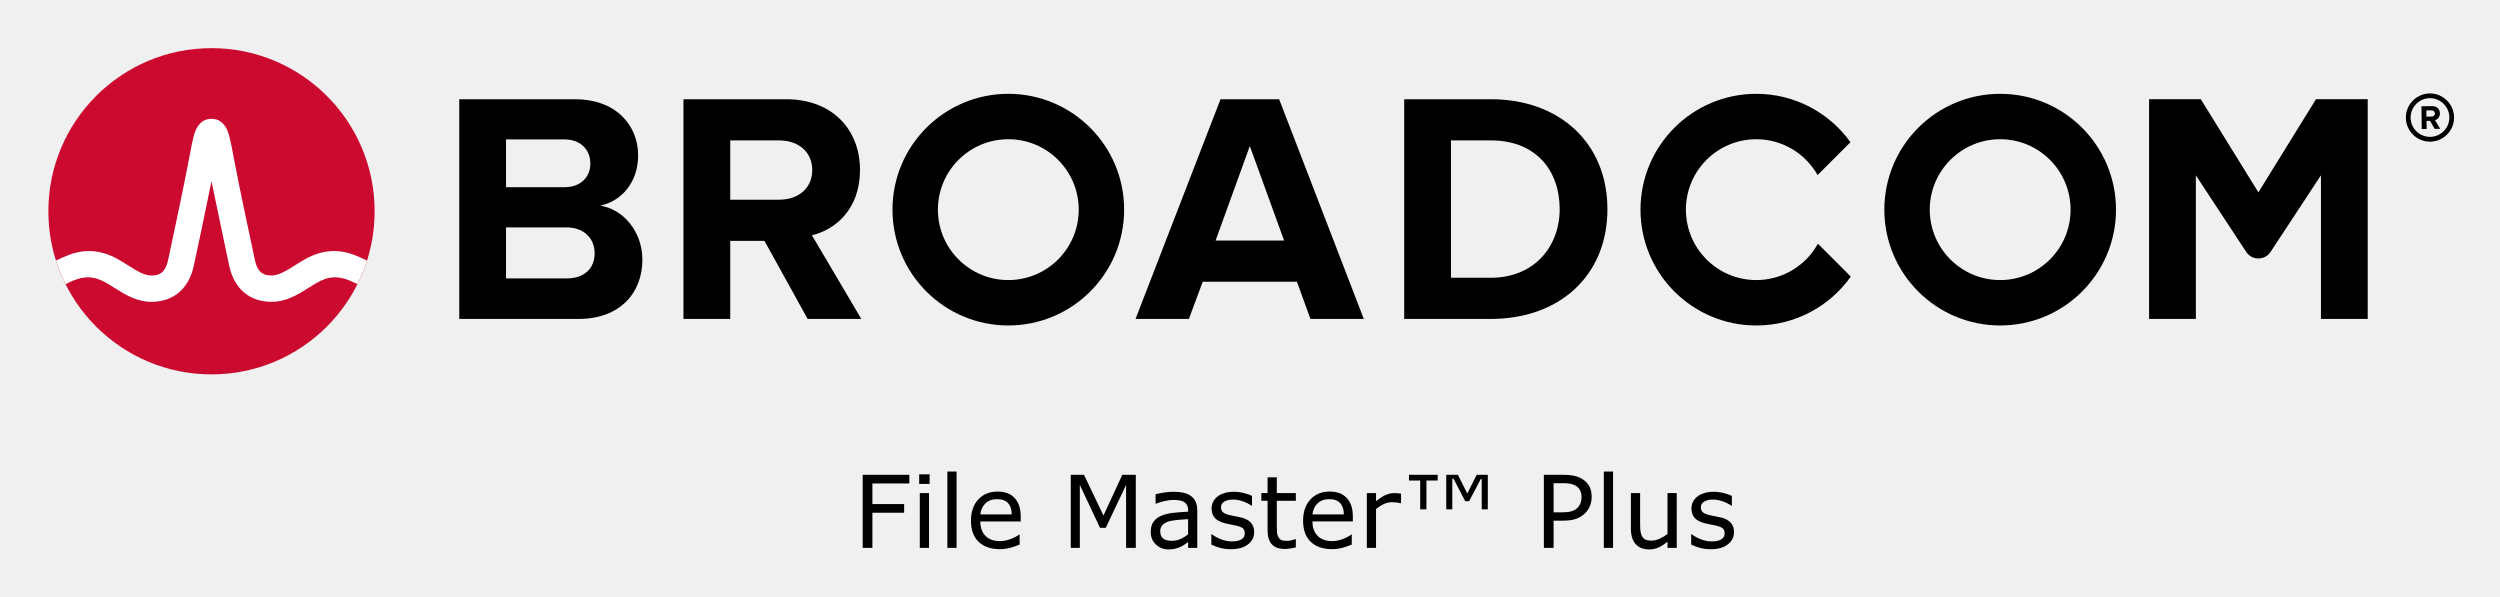
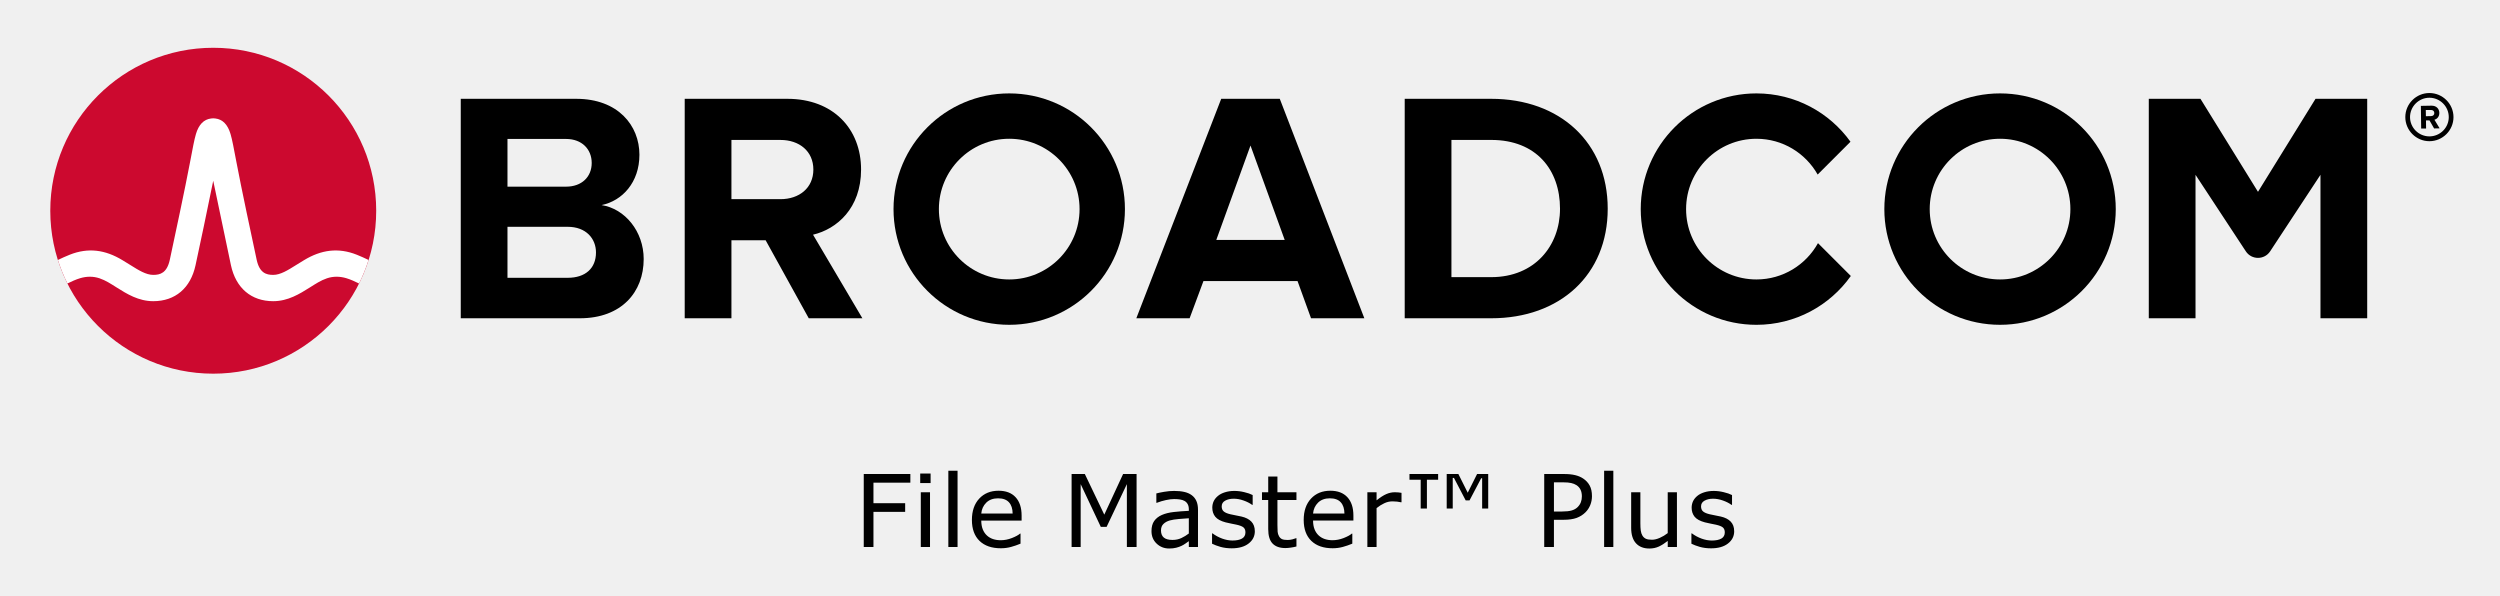
- <svg xmlns="http://www.w3.org/2000/svg" xmlns:xlink="http://www.w3.org/1999/xlink" role="img" viewBox="-4.53 -4.53 248.82 59.32">
-   <path d="M237.32 9.09c-1.06 0-1.93-.86-1.93-1.92s.87-1.93 1.93-1.93 1.93.87 1.93 1.93-.87 1.92-1.93 1.92m0-4.32c-1.32 0-2.4 1.08-2.4 2.4 0 1.32 1.08 2.4 2.4 2.4 1.32 0 2.4-1.08 2.4-2.4 0-1.32-1.08-2.4-2.4-2.4" />
-   <path d="M237.48 7.07l-.51.01-.01-.62h.51c.19-.01.34.11.34.3.01.19-.14.31-.33.31m.83-.32c-.01-.42-.3-.72-.77-.72l-1.07.02.03 2.26h.49l-.01-.81h.35l.46.8.55-.01-.52-.86c.24-.06.49-.28.49-.68M51.834 23.18h-5.999V9.347h5.835c1.574 0 2.557 1.016 2.557 2.393 0 1.377-.983 2.36-2.557 2.36H45v4h6.834c1.836 0 2.819 1.18 2.819 2.556 0 1.574-1.049 2.525-2.819 2.525m3.376-7.245c2.066-.426 3.771-2.262 3.771-5.015 0-2.918-2.131-5.573-6.295-5.573h-11.506v21.865h11.867c4.163 0 6.359-2.623 6.359-5.901 0-2.754-1.868-5.015-4.196-5.376m17.823-.59H68v4.098h3.558l4.294 7.769h5.343l-4.917-8.327c2.361-.557 4.786-2.622 4.786-6.49m0 0c0-4.065-2.786-7.048-7.343-7.048h-10.228v21.865h4.655V9.445h4.885c1.869 0 3.278 1.114 3.278 2.95s-1.409 2.95-3.278 2.95m43.421 4.065l3.409-9.408 3.41 9.408zm.492-14.063l-8.458 21.865h5.31l1.377-3.704h9.376l1.344 3.704h5.311l-8.425-21.865zm26.904 17.767h-3.967v-13.67h3.967c4.491 0 6.851 2.983 6.851 6.852 0 3.704-2.524 6.818-6.851 6.818m0-17.767h-8.622v21.865h8.622c6.851 0 11.604-4.327 11.604-10.916s-4.753-10.949-11.604-10.949m82.127-.004l-5.734 9.27-5.734-9.27h-5.146v21.869h4.656v-14.293l5.012 7.622c.574.871 1.851.871 2.424 0l5.013-7.622v14.293h4.656V5.343z" />
-   <path id="a" d="M95.825 23.344c-3.871 0-7.008-3.138-7.008-7.008 0-3.871 3.137-7.009 7.008-7.009 3.87 0 7.008 3.138 7.008 7.009 0 3.87-3.138 7.008-7.008 7.008m0-18.536c-6.367 0-11.528 5.161-11.528 11.528 0 6.366 5.161 11.527 11.528 11.527 6.366 0 11.528-5.161 11.528-11.527 0-6.367-5.162-11.528-11.528-11.528" />
-   <path d="M176.404 19.727c-1.195 2.156-3.492 3.617-6.132 3.617-3.87 0-7.008-3.138-7.008-7.008 0-3.871 3.138-7.008 7.008-7.008 2.618 0 4.897 1.438 6.1 3.565l3.27-3.269c-2.092-2.915-5.508-4.816-9.37-4.816-6.367 0-11.527 5.161-11.527 11.528 0 6.366 5.16 11.528 11.527 11.528 3.883 0 7.316-1.922 9.404-4.865z" />
+ <svg xmlns="http://www.w3.org/2000/svg" xmlns:xlink="http://www.w3.org/1999/xlink" role="img" viewBox="-9.54 -9.29 249.08 59.33">
+   <path d="M232.506 4.298c-1.06 0-1.93-.86-1.93-1.92s.87-1.93 1.93-1.93 1.93.87 1.93 1.93-.87 1.92-1.93 1.92m0-4.32c-1.32 0-2.4 1.08-2.4 2.4 0 1.32 1.08 2.4 2.4 2.4 1.32 0 2.4-1.08 2.4-2.4 0-1.32-1.08-2.4-2.4-2.4" />
+   <path d="M232.666 2.278l-.51.01-.01-.62h.51c.19-.01.34.11.34.3.01.19-.14.31-.33.31m.83-.32c-.01-.42-.3-.72-.77-.72l-1.07.02.03 2.26h.49l-.01-.81h.35l.46.8.55-.01-.52-.86c.24-.06.49-.28.49-.68M47.02 18.389h-5.999V4.554h5.835c1.574 0 2.557 1.016 2.557 2.393 0 1.377-.983 2.36-2.557 2.36H40.186v4h6.834c1.836 0 2.819 1.18 2.819 2.556 0 1.574-1.049 2.525-2.819 2.525m3.376-7.245c2.066-.426 3.771-2.262 3.771-5.015 0-2.918-2.131-5.573-6.295-5.573h-11.506v21.865h11.867c4.163 0 6.359-2.623 6.359-5.901 0-2.754-1.868-5.015-4.196-5.376m17.823-.59H63.186v4.098h3.558l4.294 7.769h5.343l-4.917-8.327c2.361-.557 4.786-2.622 4.786-6.49m0 0c0-4.065-2.786-7.048-7.343-7.048h-10.228v21.865h4.655V4.653h4.885c1.869 0 3.278 1.114 3.278 2.95s-1.409 2.95-3.278 2.95m43.421 4.065l3.409-9.408 3.41 9.408zm.492-14.063l-8.458 21.865h5.31l1.377-3.704h9.376l1.344 3.704h5.311l-8.425-21.865zm26.904 17.767h-3.967v-13.67h3.967c4.491 0 6.851 2.983 6.851 6.852 0 3.704-2.524 6.818-6.851 6.818m0-17.767h-8.622v21.865h8.622c6.851 0 11.604-4.327 11.604-10.916s-4.753-10.949-11.604-10.949M221.162.551l-5.734 9.27-5.734-9.27h-5.146v21.869h4.656V8.127l5.012 7.622c.574.871 1.851.871 2.424 0l5.013-7.622v14.293h4.656V.551z" />
+   <path id="a" d="M91.011 18.552c-3.871 0-7.008-3.138-7.008-7.008 0-3.871 3.137-7.009 7.008-7.009 3.87 0 7.008 3.138 7.008 7.009 0 3.87-3.138 7.008-7.008 7.008m0-18.536c-6.367 0-11.528 5.161-11.528 11.528 0 6.366 5.161 11.527 11.528 11.527 6.366 0 11.528-5.161 11.528-11.527 0-6.367-5.162-11.528-11.528-11.528" />
+   <path d="M171.589 14.935c-1.195 2.156-3.492 3.617-6.132 3.617-3.87 0-7.008-3.138-7.008-7.008 0-3.871 3.138-7.008 7.008-7.008 2.618 0 4.897 1.438 6.1 3.565l3.27-3.269c-2.092-2.915-5.508-4.816-9.37-4.816-6.367 0-11.527 5.161-11.527 11.528 0 6.366 5.16 11.528 11.527 11.528 3.883 0 7.316-1.922 9.404-4.865z" />
  <use transform="translate(98.718)" xlink:href="#a" />
-   <ellipse cx="16.52" cy="16.497" fill="#cc092f" rx="16.236" ry="16.235" />
-   <path fill="#fff" d="M30.825 20.883c-1.857-.74-3.557-.492-5.261.541 0 0-.621.379-.807.496-.794.498-1.543.97-2.263.97-.687 0-1.363-.184-1.649-1.513-.446-2.073-1.534-7.167-2.009-9.69-.279-1.483-.432-2.282-.591-2.825-.28-.954-.792-1.473-1.519-1.556 0 0-.114-.016-.207-.016-.092 0-.218.018-.218.018-.72.086-1.229.605-1.507 1.554-.159.543-.312 1.342-.591 2.825-.475 2.523-1.563 7.617-2.009 9.69-.286 1.329-.962 1.513-1.649 1.513-.72 0-1.469-.472-2.263-.97-.186-.117-.808-.496-.808-.496-1.703-1.033-3.404-1.281-5.26-.541-.401.16-.796.339-1.172.52.257.806.577 1.599.95 2.344.411-.202.842-.402 1.282-.532.634-.187 1.284-.197 1.914.014.612.205 1.157.568 1.7.909 1.023.643 2.182 1.372 3.657 1.372 2.186 0 3.72-1.305 4.21-3.581.38-1.764 1.222-5.702 1.763-8.418 0 0 1.386 6.654 1.765 8.418.49 2.276 2.025 3.581 4.211 3.581 1.475 0 2.634-.729 3.657-1.372.543-.341 1.088-.704 1.7-.909.629-.211 1.28-.201 1.914-.014.44.13.87.331 1.281.533.374-.745.693-1.539.95-2.345-.376-.181-.77-.36-1.171-.52" />
-   <path d="M85.975 43.589h-3.677v2.051h3.159v.859h-3.159V50h-.967v-7.271h4.644zm2.017.044h-1.035v-.952h1.035zM87.933 50h-.918v-5.454h.918zm2.744 0h-.918v-7.598h.918zm6.382-2.632h-4.019q0 .503.151.879.151.371.415.61.254.234.601.352.352.117.771.117.557 0 1.118-.22.566-.225.806-.439h.049v1.001q-.464.195-.947.327-.483.132-1.016.132-1.357 0-2.119-.732-.762-.737-.762-2.09 0-1.338.728-2.124.732-.786 1.924-.786 1.104 0 1.699.645.601.645.601 1.831zm-.894-.703q-.005-.723-.366-1.118-.356-.396-1.089-.396-.737 0-1.177.435-.435.435-.493 1.079zM108.514 50h-.967v-6.265l-2.021 4.263h-.576l-2.007-4.263V50h-.903v-7.271h1.318l1.938 4.048 1.875-4.048h1.343zm6.118 0h-.913v-.581q-.122.083-.332.234-.205.146-.4.234-.229.112-.527.186-.298.078-.698.078-.737 0-1.25-.488-.513-.488-.513-1.245 0-.62.264-1.001.269-.386.762-.605.498-.22 1.196-.298.698-.078 1.499-.117v-.142q0-.312-.112-.518-.107-.205-.312-.322-.195-.112-.469-.151t-.571-.039q-.361 0-.806.098-.444.093-.918.273h-.049v-.933q.269-.073.776-.161.508-.088 1.001-.088.576 0 1.001.098.43.093.742.322.308.225.469.581.161.356.161.884zm-.913-1.343v-1.519q-.42.024-.991.073-.566.049-.898.142-.396.112-.64.352-.244.234-.244.649 0 .469.283.708.283.234.864.234.483 0 .884-.186.4-.19.742-.454zm6.577-.23q0 .747-.62 1.226-.615.479-1.685.479-.605 0-1.113-.142-.503-.146-.845-.317v-1.03h.049q.435.327.967.522.532.19 1.021.19.605 0 .947-.195.342-.195.342-.615 0-.322-.186-.488-.186-.166-.713-.283-.195-.044-.513-.103-.312-.059-.571-.127-.718-.19-1.021-.557-.298-.371-.298-.908 0-.337.137-.635.142-.298.425-.532.273-.23.693-.361.425-.137.947-.137.488 0 .986.122.503.117.835.288v.981h-.049q-.352-.259-.854-.435-.503-.181-.986-.181-.503 0-.85.195-.347.19-.347.571 0 .337.21.508.205.171.664.278.254.059.566.117.317.059.527.107.64.146.986.503.347.361.347.957zm4.146 1.523q-.259.068-.566.112-.303.044-.542.044-.835 0-1.27-.449t-.435-1.44v-2.9h-.62v-.771h.62v-1.567h.918v1.567h1.895v.771h-1.895v2.485q0 .43.019.674.019.239.137.449.107.195.293.288.19.088.576.088.225 0 .469-.063.244-.068.352-.112h.049zm5.674-2.583h-4.019q0 .503.151.879.151.371.415.61.254.234.601.352.352.117.771.117.557 0 1.118-.22.566-.225.806-.439h.049v1.001q-.464.195-.947.327-.483.132-1.016.132-1.357 0-2.119-.732-.762-.737-.762-2.09 0-1.338.728-2.124.732-.786 1.924-.786 1.104 0 1.699.645.601.645.601 1.831zm-.894-.703q-.005-.723-.366-1.118-.356-.396-1.089-.396-.737 0-1.177.435-.435.435-.493 1.079zm5.688-1.118h-.049q-.205-.049-.4-.068-.19-.024-.454-.024-.425 0-.82.19-.396.186-.762.483V50h-.918v-5.454h.918v.806q.547-.439.962-.62.42-.186.855-.186.239 0 .347.015.107.01.322.044zm8.638.62h-.605v-3.013h-.098l-1.157 2.202h-.386l-1.167-2.236h-.122v3.047h-.601v-3.438h1.162l.933 1.865.933-1.865h1.108zm-4.99-2.866h-1.118v2.866h-.62v-2.866h-1.118v-.571h2.856zm15.327 1.626q0 .483-.171.898-.166.41-.469.713-.376.376-.889.566-.513.186-1.294.186h-.967V50h-.967v-7.271h1.973q.654 0 1.108.112.454.107.806.342.415.278.64.693.229.415.229 1.05zm-1.006.024q0-.376-.132-.654-.132-.278-.4-.454-.234-.151-.537-.215-.298-.068-.757-.068h-.957v2.905h.815q.586 0 .952-.103.366-.107.596-.337.229-.234.322-.493.098-.259.098-.581zM156.014 50h-.918v-7.598h.918zm6.338 0h-.918v-.605q-.464.366-.889.562-.425.195-.938.195-.859 0-1.338-.522-.479-.527-.479-1.543V44.546h.918v3.105q0 .415.039.713.039.293.166.503.132.215.342.312.21.098.61.098.356 0 .776-.186.425-.186.791-.474V44.546h.918zm5.703-1.572q0 .747-.62 1.226-.615.479-1.685.479-.605 0-1.113-.142-.503-.146-.845-.317v-1.03h.049q.435.327.967.522.532.19 1.021.19.605 0 .947-.195.342-.195.342-.615 0-.322-.186-.488-.186-.166-.713-.283-.195-.044-.513-.103-.312-.059-.571-.127-.718-.19-1.021-.557-.298-.371-.298-.908 0-.337.137-.635.142-.298.425-.532.273-.23.693-.361.425-.137.947-.137.488 0 .986.122.503.117.835.288v.981h-.049q-.352-.259-.854-.435-.503-.181-.986-.181-.503 0-.85.195-.347.19-.347.571 0 .337.21.508.205.171.664.278.254.059.566.117.317.059.527.107.64.146.986.503.347.361.347.957z" text-anchor="middle" />
+   <ellipse cx="11.706" cy="11.705" fill="#cc092f" rx="16.236" ry="16.235" />
+   <path fill="#fff" d="M26.011 16.091c-1.857-.74-3.557-.492-5.261.541 0 0-.621.379-.807.496-.794.498-1.543.97-2.263.97-.687 0-1.363-.184-1.649-1.513-.446-2.073-1.534-7.167-2.009-9.69-.279-1.483-.432-2.282-.591-2.825-.28-.954-.792-1.473-1.519-1.556 0 0-.114-.016-.207-.016-.092 0-.218.018-.218.018-.72.086-1.229.605-1.507 1.554-.159.543-.312 1.342-.591 2.825-.475 2.523-1.563 7.617-2.009 9.69-.286 1.329-.962 1.513-1.649 1.513-.72 0-1.469-.472-2.263-.97-.186-.117-.808-.496-.808-.496-1.703-1.033-3.404-1.281-5.26-.541-.401.16-.796.339-1.172.52.257.806.577 1.599.95 2.344.411-.202.842-.402 1.282-.532.634-.187 1.284-.197 1.914.014.612.205 1.157.568 1.7.909 1.023.643 2.182 1.372 3.657 1.372 2.186 0 3.72-1.305 4.21-3.581.38-1.764 1.222-5.702 1.763-8.418 0 0 1.386 6.654 1.765 8.418.49 2.276 2.025 3.581 4.211 3.581 1.475 0 2.634-.729 3.657-1.372.543-.341 1.088-.704 1.7-.909.629-.211 1.28-.201 1.914-.014.44.13.87.331 1.281.533.374-.745.693-1.539.95-2.345-.376-.181-.77-.36-1.171-.52" />
+   <path d="M81.161 38.797h-3.677v2.051h3.159v.859h-3.159V45.208h-.967v-7.271h4.644zm2.017.044H82.142v-.952h1.035zm-.059 6.367h-.918v-5.454h.918zm2.744 0h-.918v-7.598h.918zm6.382-2.632h-4.019q0 .503.151.879.151.371.415.61.254.234.601.352.352.117.771.117.557 0 1.118-.22.566-.225.806-.439h.049v1.001q-.464.195-.947.327-.483.132-1.016.132-1.357 0-2.119-.732-.762-.737-.762-2.09 0-1.338.728-2.124.732-.786 1.924-.786 1.104 0 1.699.645.601.645.601 1.831zm-.894-.703q-.005-.723-.366-1.118-.356-.396-1.089-.396-.737 0-1.177.435-.435.435-.493 1.079zM103.7 45.208h-.967v-6.265l-2.021 4.263h-.576l-2.007-4.263V45.208h-.903v-7.271h1.318l1.938 4.048 1.875-4.048H103.7zm6.118 0h-.913v-.581q-.122.083-.332.234-.205.146-.4.234-.229.112-.527.186-.298.078-.698.078-.737 0-1.25-.488-.513-.488-.513-1.245 0-.62.264-1.001.269-.386.762-.605.498-.22 1.196-.298.698-.078 1.499-.117v-.142q0-.312-.112-.518-.107-.205-.312-.322-.195-.112-.469-.151t-.571-.039q-.361 0-.806.098-.444.093-.918.273h-.049v-.933q.269-.073.776-.161.508-.088 1.001-.088.576 0 1.001.098.43.093.742.322.308.225.469.581.161.356.161.884zm-.913-1.343v-1.519q-.42.024-.991.073-.566.049-.898.142-.396.112-.64.352-.244.234-.244.649 0 .469.283.708.283.234.864.234.483 0 .884-.186.4-.19.742-.454zm6.577-.23q0 .747-.62 1.226-.615.479-1.685.479-.605 0-1.113-.142-.503-.146-.845-.317v-1.03h.049q.435.327.967.522.532.19 1.021.19.605 0 .947-.195.342-.195.342-.615 0-.322-.186-.488-.186-.166-.713-.283-.195-.044-.513-.103-.312-.059-.571-.127-.718-.19-1.021-.557-.298-.371-.298-.908 0-.337.137-.635.142-.298.425-.532.273-.23.693-.361.425-.137.947-.137.488 0 .986.122.503.117.835.288v.981h-.049q-.352-.259-.854-.435-.503-.181-.986-.181-.503 0-.85.195-.347.19-.347.571 0 .337.21.508.205.171.664.278.254.059.566.117.317.059.527.107.64.146.986.503.347.361.347.957zm4.146 1.523q-.259.068-.566.112-.303.044-.542.044-.835 0-1.27-.449t-.435-1.44v-2.9h-.62v-.771h.62v-1.567h.918v1.567h1.895v.771h-1.895v2.485q0 .43.019.674.019.239.137.449.107.195.293.288.19.088.576.088.225 0 .469-.063.244-.068.352-.112h.049zm5.674-2.583h-4.019q0 .503.151.879.151.371.415.61.254.234.601.352.352.117.771.117.557 0 1.118-.22.566-.225.806-.439h.049v1.001q-.464.195-.947.327-.483.132-1.016.132-1.357 0-2.119-.732-.762-.737-.762-2.09 0-1.338.728-2.124.732-.786 1.924-.786 1.104 0 1.699.645.601.645.601 1.831zm-.894-.703q-.005-.723-.366-1.118-.356-.396-1.089-.396-.737 0-1.177.435-.435.435-.493 1.079zm5.688-1.118h-.049q-.205-.049-.4-.068-.19-.024-.454-.024-.425 0-.82.19-.396.186-.762.483V45.208h-.918v-5.454h.918v.806q.547-.439.962-.62.42-.186.854-.186.239 0 .347.015.107.01.322.044zm8.638.62h-.605v-3.013h-.098l-1.157 2.202h-.386l-1.167-2.236h-.122v3.047h-.601v-3.438h1.162l.933 1.865.933-1.865h1.108zm-4.99-2.866h-1.118v2.866h-.62v-2.866h-1.118v-.571h2.856zm15.327 1.626q0 .483-.171.898-.166.41-.469.713-.376.376-.889.566-.513.186-1.294.186h-.967V45.208h-.967v-7.271h1.973q.654 0 1.108.112.454.107.806.342.415.278.64.693.229.415.229 1.05zm-1.006.024q0-.376-.132-.654-.132-.278-.4-.454-.234-.151-.537-.215-.298-.068-.757-.068h-.957v2.905h.815q.586 0 .952-.103.366-.107.596-.337.229-.234.322-.493.098-.259.098-.581zM151.2 45.208h-.918v-7.598H151.2zm6.338 0h-.918v-.605q-.464.366-.889.562-.425.195-.938.195-.859 0-1.338-.522-.479-.527-.479-1.543V39.754h.918v3.105q0 .415.039.713.039.293.166.503.132.215.342.312.21.098.61.098.356 0 .776-.186.425-.186.791-.474V39.754h.918zm5.703-1.572q0 .747-.62 1.226-.615.479-1.685.479-.605 0-1.113-.142-.503-.146-.845-.317v-1.03h.049q.435.327.967.522.532.19 1.021.19.605 0 .947-.195.342-.195.342-.615 0-.322-.186-.488-.186-.166-.713-.283-.195-.044-.513-.103-.312-.059-.571-.127-.718-.19-1.021-.557-.298-.371-.298-.908 0-.337.137-.635.142-.298.425-.532.273-.23.693-.361.425-.137.947-.137.488 0 .986.122.503.117.835.288v.981h-.049q-.352-.259-.854-.435-.503-.181-.986-.181-.503 0-.85.195-.347.19-.347.571 0 .337.21.508.205.171.664.278.254.059.566.117.317.059.527.107.64.146.986.503.347.361.347.957z" text-anchor="middle" />
</svg>
